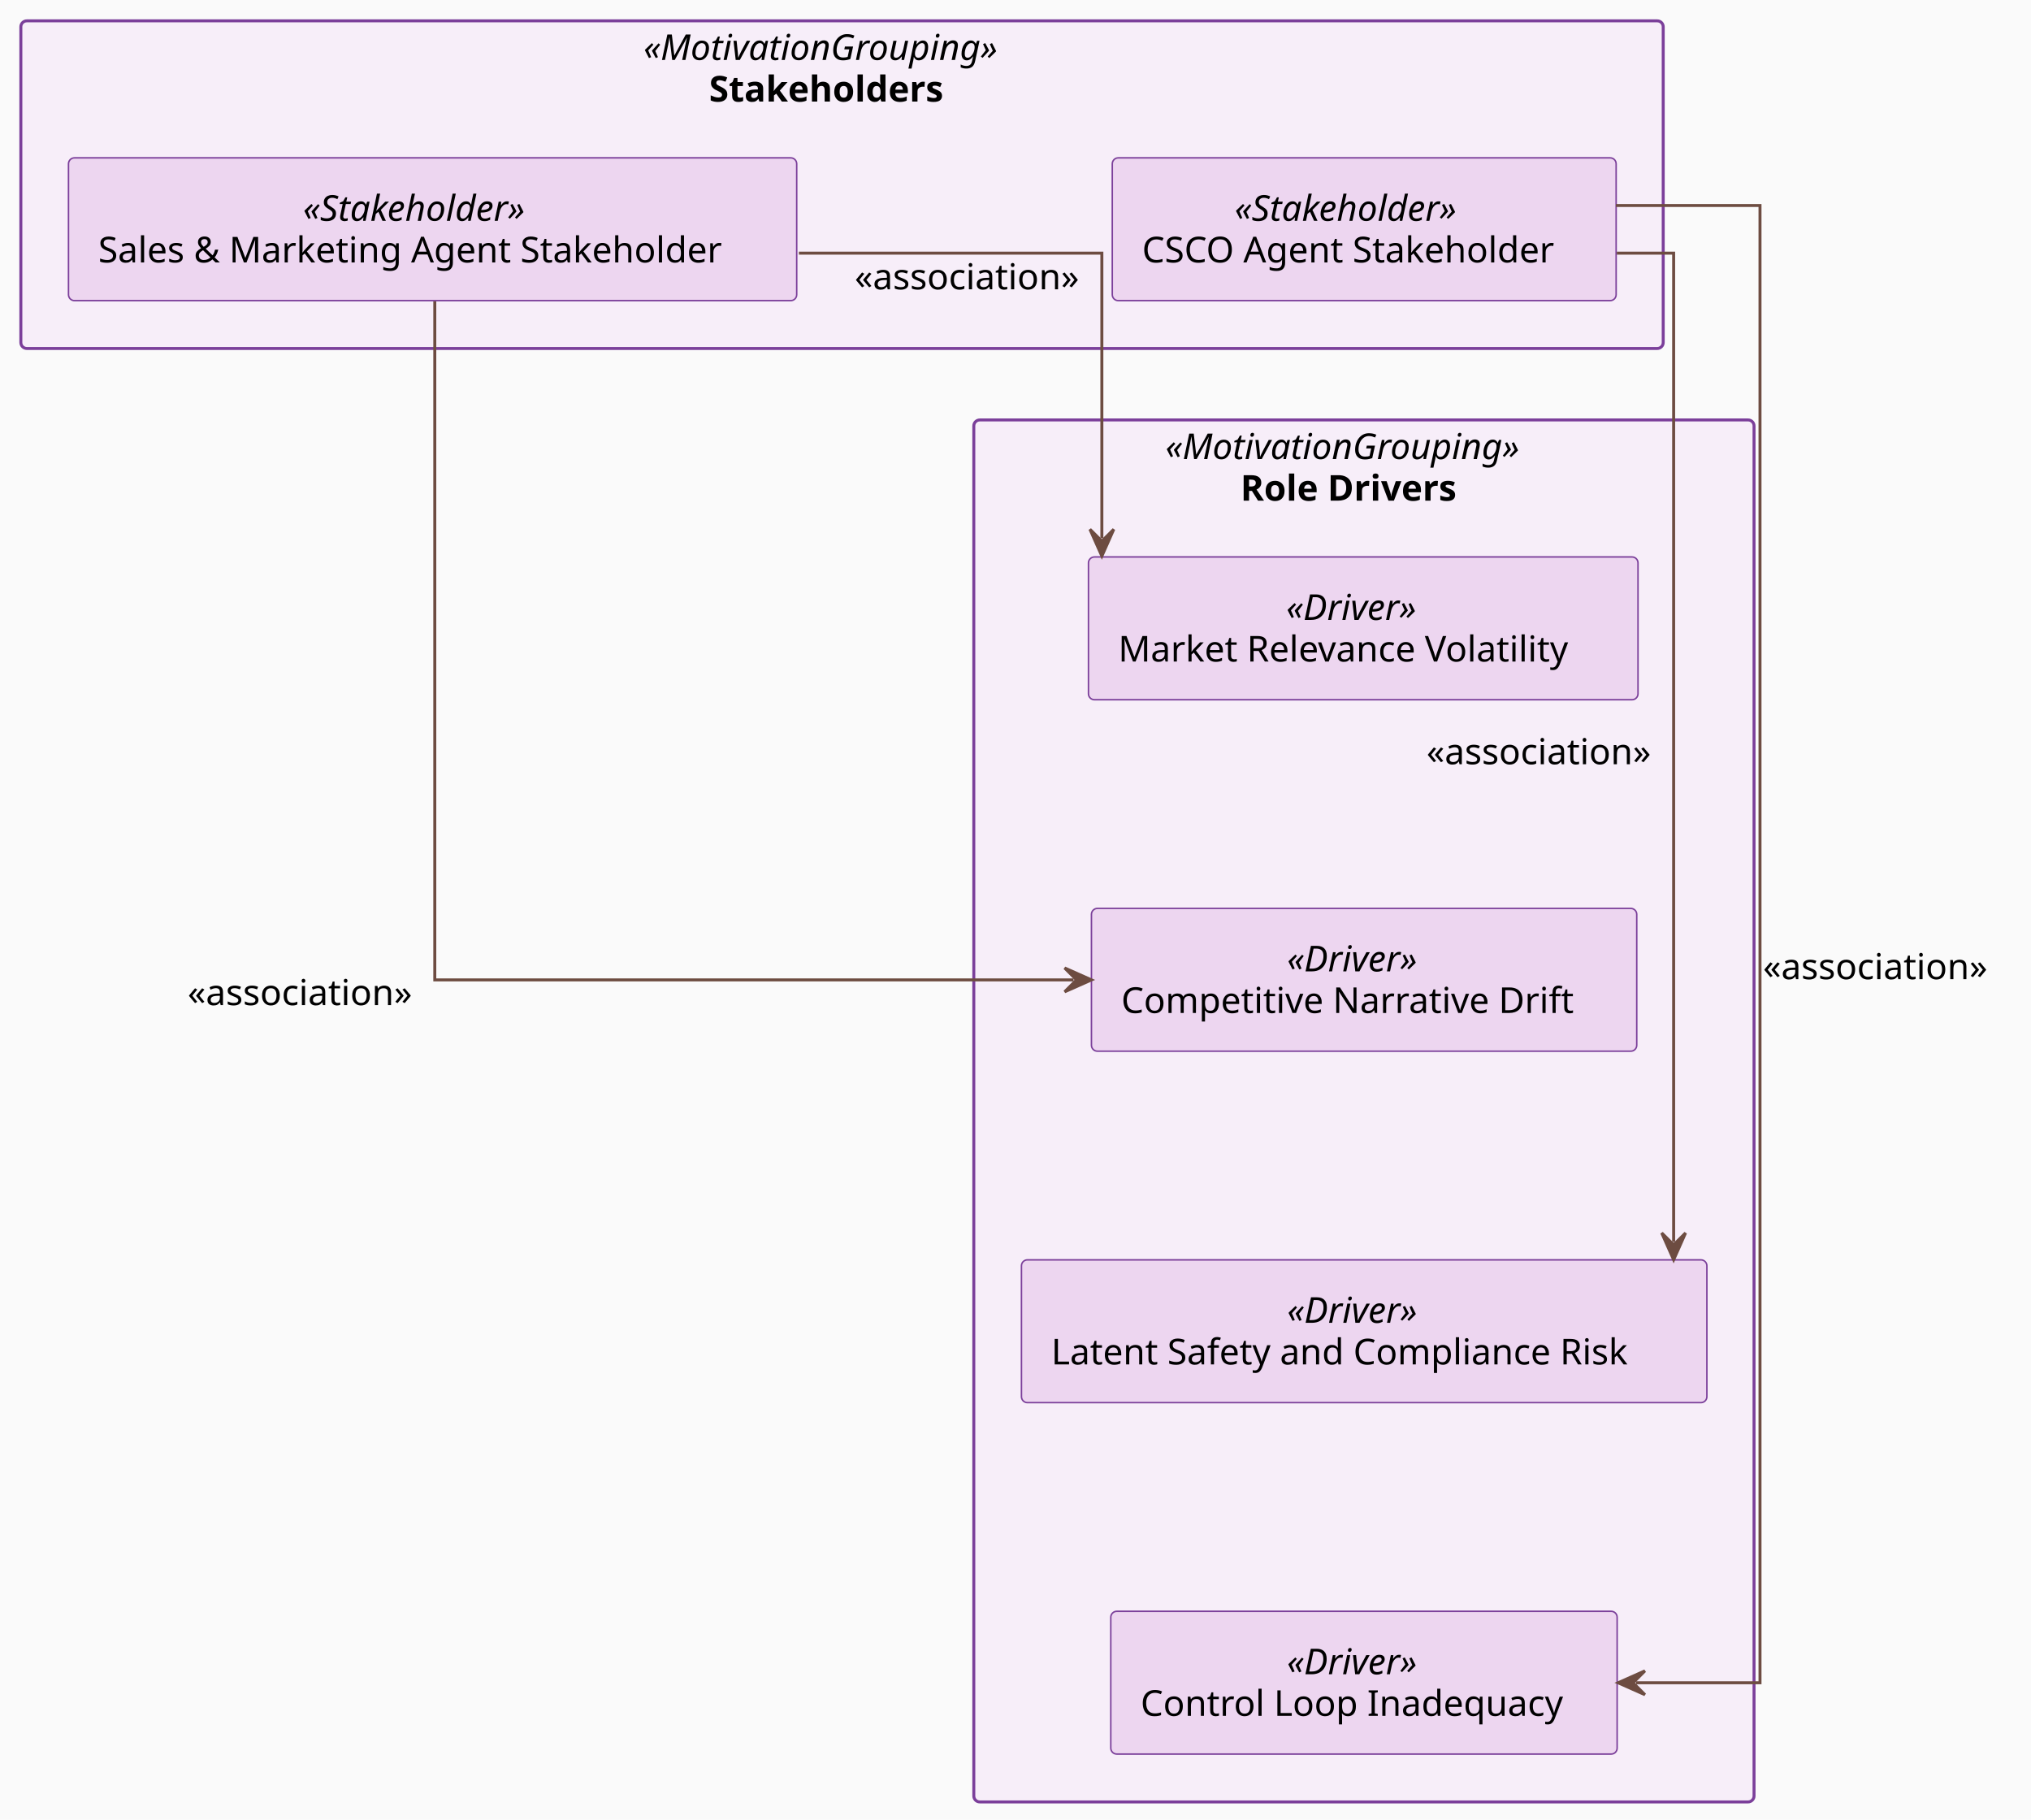
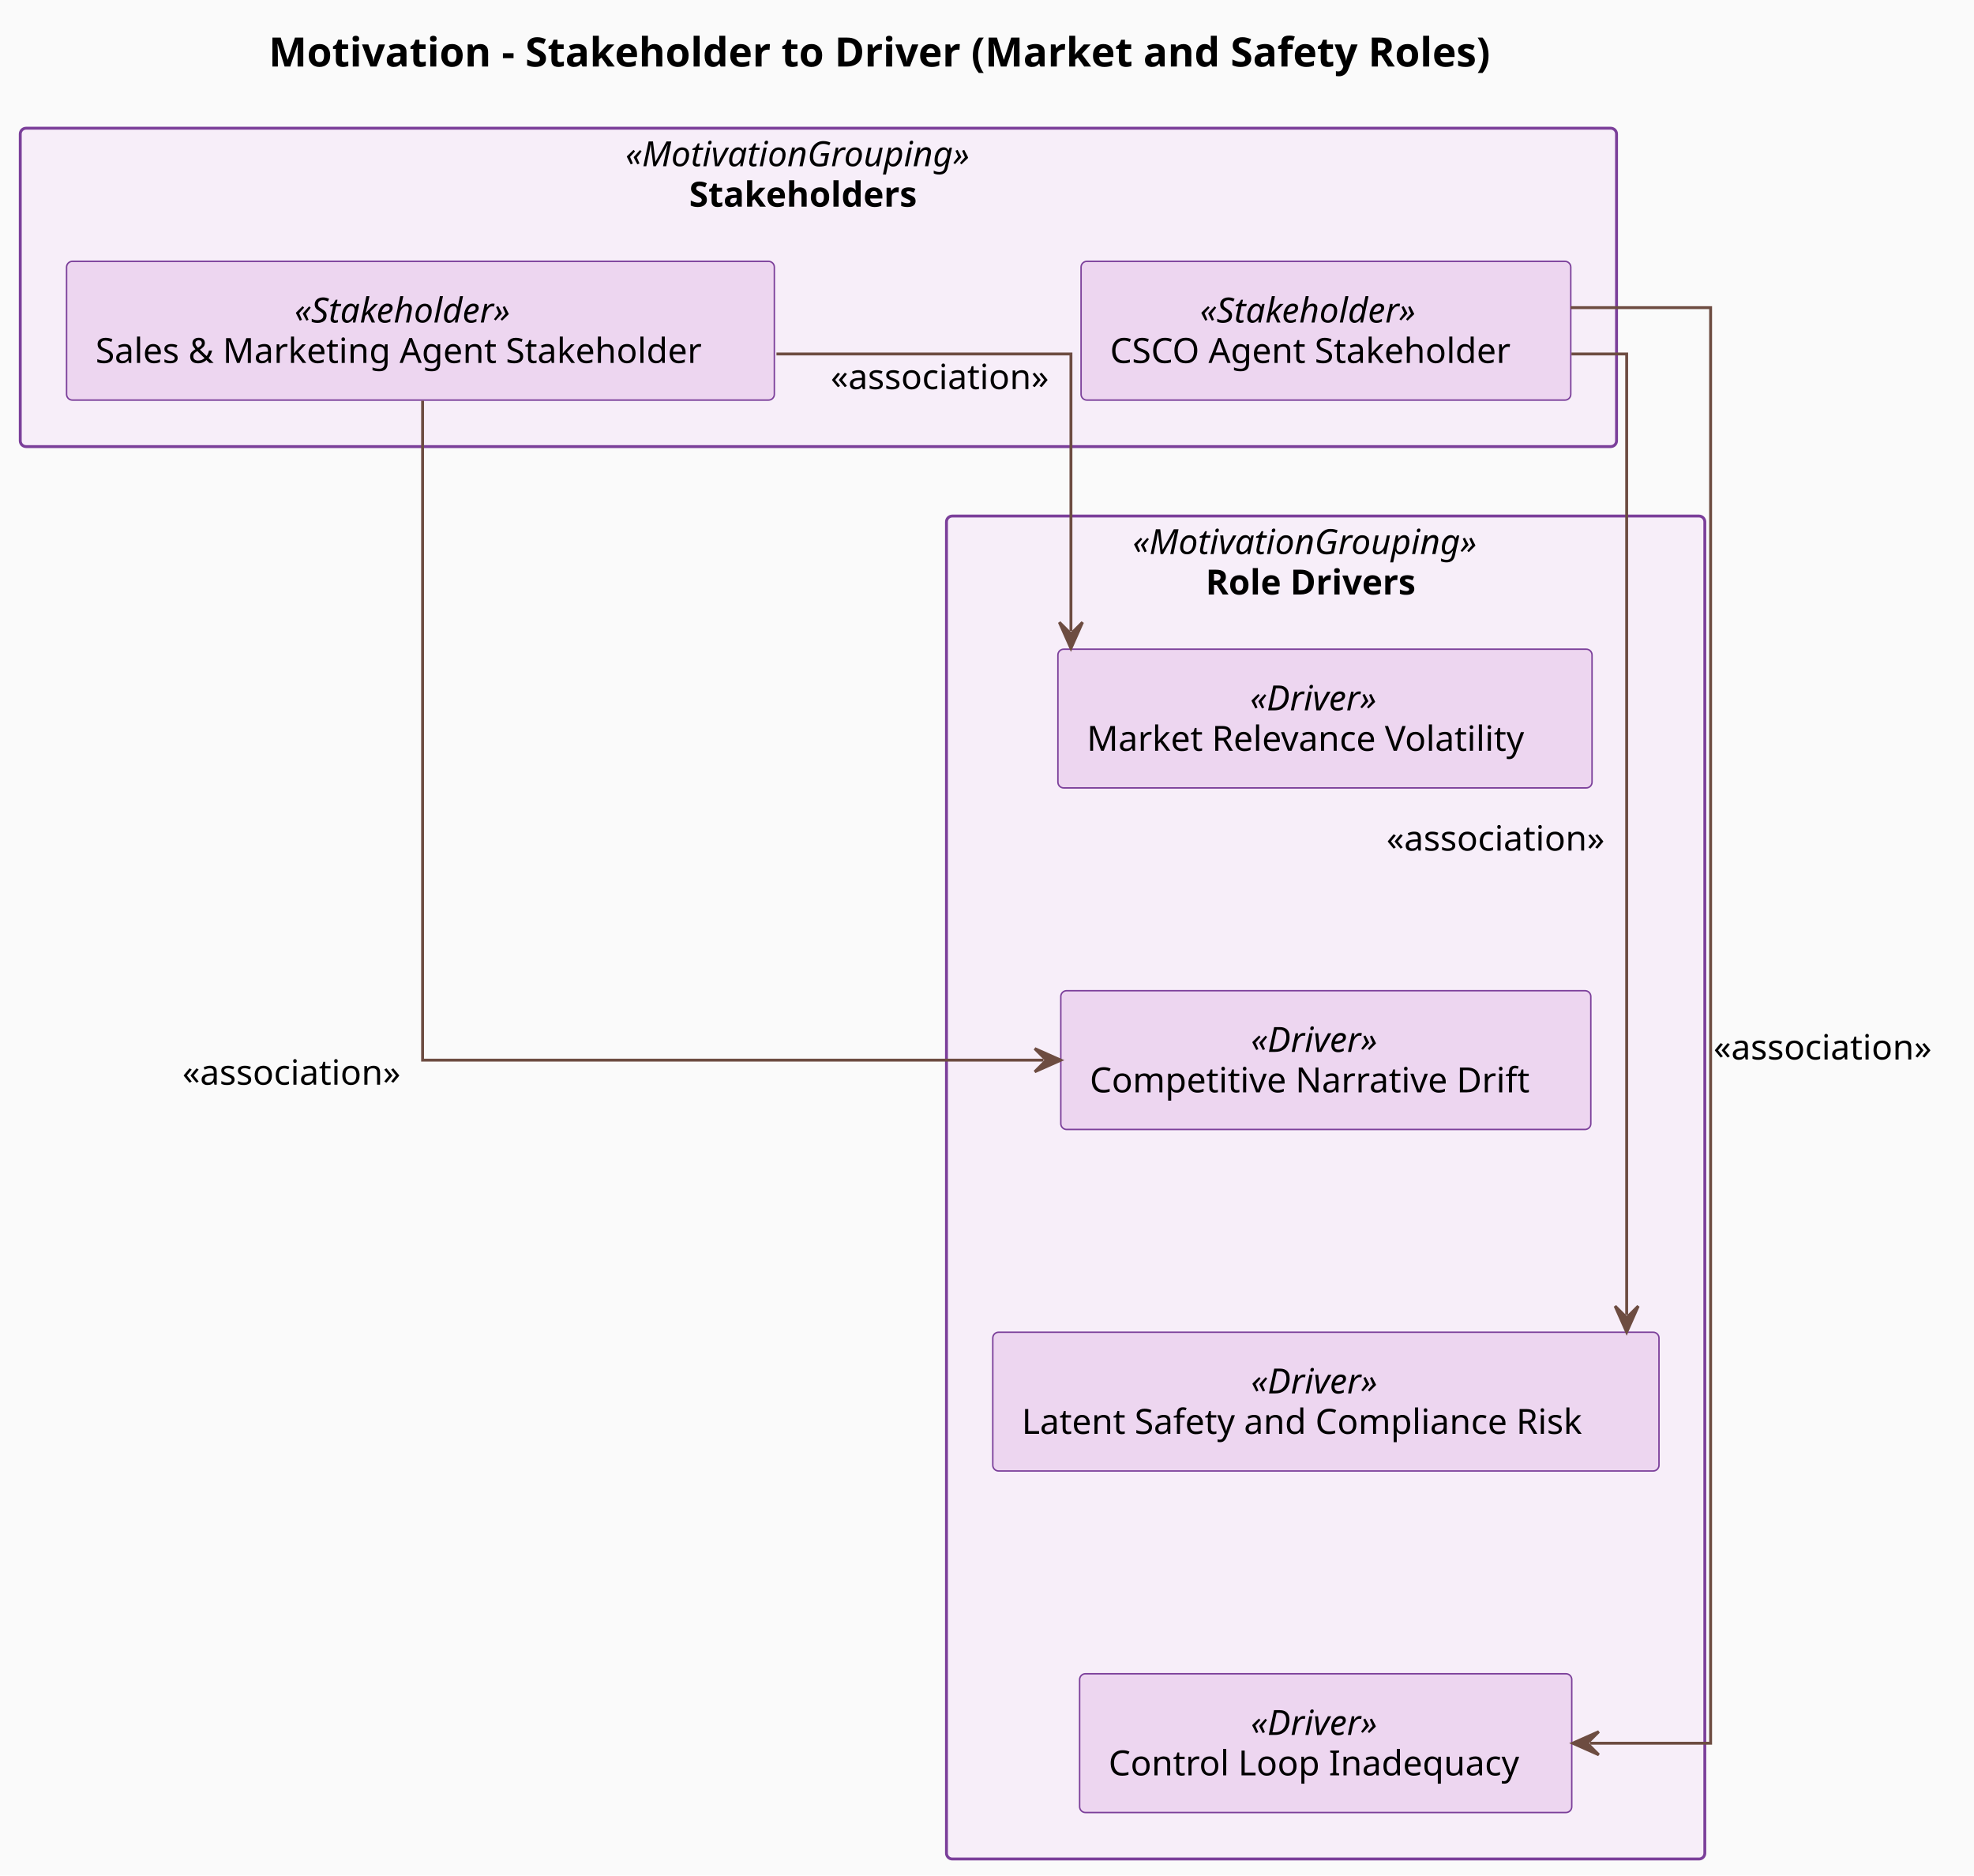
- <svg xmlns="http://www.w3.org/2000/svg" contentStyleType="text/css" data-diagram-type="DESCRIPTION" height="611px" preserveAspectRatio="none" style="width:682px;height:611px;background:#FAFAFA;" version="1.1" viewBox="0 0 682 611" width="682px" zoomAndPan="magnify">
+ <svg xmlns="http://www.w3.org/2000/svg" contentStyleType="text/css" data-diagram-type="DESCRIPTION" height="648px" preserveAspectRatio="none" style="width:682px;height:648px;background:#FAFAFA;" version="1.1" viewBox="0 0 682 648" width="682px" zoomAndPan="magnify">
  <defs />
  <g>
-     <rect fill="#FAFAFA" height="611" style="stroke:none;stroke-width:1;" width="682" x="0" y="0" />
-     <g class="cluster" data-entity="GRP_STK" data-source-line="34" data-uid="ent0002" id="cluster_GRP_STK">
-       <rect fill="#F7EEF9" height="110" rx="2" ry="2" style="stroke:#7B3F9A;stroke-width:1;" width="551.5" x="7" y="7" />
-       <text fill="#000000" font-family="sans-serif" font-size="12" font-style="italic" lengthAdjust="spacing" textLength="133.342" x="216.079" y="20.139">«MotivationGrouping»</text>
-       <text fill="#000000" font-family="sans-serif" font-size="12" font-weight="bold" lengthAdjust="spacing" textLength="89.285" x="238.107" y="34.107">Stakeholders</text>
+     <rect fill="#FAFAFA" height="648" style="stroke:none;stroke-width:1;" width="682" x="0" y="0" />
+     <text fill="#000000" font-family="sans-serif" font-size="14" font-weight="bold" lengthAdjust="spacing" textLength="482.46" x="92.847" y="22.995">Motivation - Stakeholder to Driver (Market and Safety Roles)</text>
+     <g class="cluster" data-entity="GRP_STK" data-source-line="35" data-uid="ent0002" id="cluster_GRP_STK">
+       <rect fill="#F7EEF9" height="110" rx="2" ry="2" style="stroke:#7B3F9A;stroke-width:1;" width="551.5" x="7" y="44.297" />
+       <text fill="#000000" font-family="sans-serif" font-size="12" font-style="italic" lengthAdjust="spacing" textLength="133.342" x="216.079" y="57.435">«MotivationGrouping»</text>
+       <text fill="#000000" font-family="sans-serif" font-size="12" font-weight="bold" lengthAdjust="spacing" textLength="89.285" x="238.107" y="71.404">Stakeholders</text>
    </g>
-     <g class="cluster" data-entity="GRP_DRV" data-source-line="39" data-uid="ent0005" id="cluster_GRP_DRV">
-       <rect fill="#F7EEF9" height="464" rx="2" ry="2" style="stroke:#7B3F9A;stroke-width:1;" width="262" x="327" y="141" />
-       <text fill="#000000" font-family="sans-serif" font-size="12" font-style="italic" lengthAdjust="spacing" textLength="133.342" x="391.329" y="154.139">«MotivationGrouping»</text>
-       <text fill="#000000" font-family="sans-serif" font-size="12" font-weight="bold" lengthAdjust="spacing" textLength="82.928" x="416.536" y="168.107">Role Drivers</text>
+     <g class="cluster" data-entity="GRP_DRV" data-source-line="40" data-uid="ent0005" id="cluster_GRP_DRV">
+       <rect fill="#F7EEF9" height="464" rx="2" ry="2" style="stroke:#7B3F9A;stroke-width:1;" width="262" x="327" y="178.297" />
+       <text fill="#000000" font-family="sans-serif" font-size="12" font-style="italic" lengthAdjust="spacing" textLength="133.342" x="391.329" y="191.435">«MotivationGrouping»</text>
+       <text fill="#000000" font-family="sans-serif" font-size="12" font-weight="bold" lengthAdjust="spacing" textLength="82.928" x="416.536" y="205.404">Role Drivers</text>
    </g>
-     <g class="entity" data-entity="STK_010" data-source-line="35" data-uid="ent0003" id="entity_STK_010">
-       <rect fill="#EDD6F0" height="47.938" rx="2" ry="2" style="stroke:#7B3F9A;stroke-width:0.5;" width="244.531" x="23" y="53" />
-       <text fill="#000000" font-family="sans-serif" font-size="12" font-style="italic" lengthAdjust="spacing" textLength="87.035" x="101.748" y="74.139">«Stakeholder»</text>
-       <text fill="#000000" font-family="sans-serif" font-size="12" lengthAdjust="spacing" textLength="224.531" x="33" y="88.107">Sales &amp; Marketing Agent Stakeholder</text>
+     <g class="entity" data-entity="STK_010" data-source-line="36" data-uid="ent0003" id="entity_STK_010">
+       <rect fill="#EDD6F0" height="47.938" rx="2" ry="2" style="stroke:#7B3F9A;stroke-width:0.5;" width="244.531" x="23" y="90.297" />
+       <text fill="#000000" font-family="sans-serif" font-size="12" font-style="italic" lengthAdjust="spacing" textLength="87.035" x="101.748" y="111.436">«Stakeholder»</text>
+       <text fill="#000000" font-family="sans-serif" font-size="12" lengthAdjust="spacing" textLength="224.531" x="33" y="125.404">Sales &amp; Marketing Agent Stakeholder</text>
    </g>
-     <g class="entity" data-entity="STK_011" data-source-line="36" data-uid="ent0004" id="entity_STK_011">
-       <rect fill="#EDD6F0" height="47.938" rx="2" ry="2" style="stroke:#7B3F9A;stroke-width:0.5;" width="169.191" x="373.5" y="53" />
-       <text fill="#000000" font-family="sans-serif" font-size="12" font-style="italic" lengthAdjust="spacing" textLength="87.035" x="414.578" y="74.139">«Stakeholder»</text>
-       <text fill="#000000" font-family="sans-serif" font-size="12" lengthAdjust="spacing" textLength="149.191" x="383.5" y="88.107">CSCO Agent Stakeholder</text>
+     <g class="entity" data-entity="STK_011" data-source-line="37" data-uid="ent0004" id="entity_STK_011">
+       <rect fill="#EDD6F0" height="47.938" rx="2" ry="2" style="stroke:#7B3F9A;stroke-width:0.5;" width="169.191" x="373.5" y="90.297" />
+       <text fill="#000000" font-family="sans-serif" font-size="12" font-style="italic" lengthAdjust="spacing" textLength="87.035" x="414.578" y="111.436">«Stakeholder»</text>
+       <text fill="#000000" font-family="sans-serif" font-size="12" lengthAdjust="spacing" textLength="149.191" x="383.5" y="125.404">CSCO Agent Stakeholder</text>
    </g>
-     <g class="entity" data-entity="DRV_010" data-source-line="40" data-uid="ent0006" id="entity_DRV_010">
-       <rect fill="#EDD6F0" height="47.938" rx="2" ry="2" style="stroke:#7B3F9A;stroke-width:0.5;" width="184.537" x="365.5" y="187" />
-       <text fill="#000000" font-family="sans-serif" font-size="12" font-style="italic" lengthAdjust="spacing" textLength="51.738" x="431.899" y="208.139">«Driver»</text>
-       <text fill="#000000" font-family="sans-serif" font-size="12" lengthAdjust="spacing" textLength="164.537" x="375.5" y="222.107">Market Relevance Volatility</text>
+     <g class="entity" data-entity="DRV_010" data-source-line="41" data-uid="ent0006" id="entity_DRV_010">
+       <rect fill="#EDD6F0" height="47.938" rx="2" ry="2" style="stroke:#7B3F9A;stroke-width:0.5;" width="184.537" x="365.5" y="224.297" />
+       <text fill="#000000" font-family="sans-serif" font-size="12" font-style="italic" lengthAdjust="spacing" textLength="51.738" x="431.899" y="245.435">«Driver»</text>
+       <text fill="#000000" font-family="sans-serif" font-size="12" lengthAdjust="spacing" textLength="164.537" x="375.5" y="259.404">Market Relevance Volatility</text>
    </g>
-     <g class="entity" data-entity="DRV_019" data-source-line="41" data-uid="ent0007" id="entity_DRV_019">
-       <rect fill="#EDD6F0" height="47.938" rx="2" ry="2" style="stroke:#7B3F9A;stroke-width:0.5;" width="183.113" x="366.5" y="305" />
-       <text fill="#000000" font-family="sans-serif" font-size="12" font-style="italic" lengthAdjust="spacing" textLength="51.738" x="432.188" y="326.139">«Driver»</text>
-       <text fill="#000000" font-family="sans-serif" font-size="12" lengthAdjust="spacing" textLength="163.113" x="376.5" y="340.107">Competitive Narrative Drift</text>
+     <g class="entity" data-entity="DRV_019" data-source-line="42" data-uid="ent0007" id="entity_DRV_019">
+       <rect fill="#EDD6F0" height="47.938" rx="2" ry="2" style="stroke:#7B3F9A;stroke-width:0.5;" width="183.113" x="366.5" y="342.297" />
+       <text fill="#000000" font-family="sans-serif" font-size="12" font-style="italic" lengthAdjust="spacing" textLength="51.738" x="432.188" y="363.435">«Driver»</text>
+       <text fill="#000000" font-family="sans-serif" font-size="12" lengthAdjust="spacing" textLength="163.113" x="376.5" y="377.404">Competitive Narrative Drift</text>
    </g>
-     <g class="entity" data-entity="DRV_011" data-source-line="42" data-uid="ent0008" id="entity_DRV_011">
-       <rect fill="#EDD6F0" height="47.938" rx="2" ry="2" style="stroke:#7B3F9A;stroke-width:0.5;" width="230.164" x="343" y="423" />
-       <text fill="#000000" font-family="sans-serif" font-size="12" font-style="italic" lengthAdjust="spacing" textLength="51.738" x="432.213" y="444.139">«Driver»</text>
-       <text fill="#000000" font-family="sans-serif" font-size="12" lengthAdjust="spacing" textLength="210.164" x="353" y="458.107">Latent Safety and Compliance Risk</text>
+     <g class="entity" data-entity="DRV_011" data-source-line="43" data-uid="ent0008" id="entity_DRV_011">
+       <rect fill="#EDD6F0" height="47.938" rx="2" ry="2" style="stroke:#7B3F9A;stroke-width:0.5;" width="230.164" x="343" y="460.297" />
+       <text fill="#000000" font-family="sans-serif" font-size="12" font-style="italic" lengthAdjust="spacing" textLength="51.738" x="432.213" y="481.435">«Driver»</text>
+       <text fill="#000000" font-family="sans-serif" font-size="12" lengthAdjust="spacing" textLength="210.164" x="353" y="495.404">Latent Safety and Compliance Risk</text>
    </g>
-     <g class="entity" data-entity="DRV_020" data-source-line="43" data-uid="ent0009" id="entity_DRV_020">
-       <rect fill="#EDD6F0" height="47.938" rx="2" ry="2" style="stroke:#7B3F9A;stroke-width:0.5;" width="170.029" x="373" y="541" />
-       <text fill="#000000" font-family="sans-serif" font-size="12" font-style="italic" lengthAdjust="spacing" textLength="51.738" x="432.146" y="562.139">«Driver»</text>
-       <text fill="#000000" font-family="sans-serif" font-size="12" lengthAdjust="spacing" textLength="150.029" x="383" y="576.107">Control Loop Inadequacy</text>
+     <g class="entity" data-entity="DRV_020" data-source-line="44" data-uid="ent0009" id="entity_DRV_020">
+       <rect fill="#EDD6F0" height="47.938" rx="2" ry="2" style="stroke:#7B3F9A;stroke-width:0.5;" width="170.029" x="373" y="578.297" />
+       <text fill="#000000" font-family="sans-serif" font-size="12" font-style="italic" lengthAdjust="spacing" textLength="51.738" x="432.146" y="599.436">«Driver»</text>
+       <text fill="#000000" font-family="sans-serif" font-size="12" lengthAdjust="spacing" textLength="150.029" x="383" y="613.404">Control Loop Inadequacy</text>
    </g>
-     <g class="link" data-entity-1="STK_010" data-entity-2="DRV_010" data-source-line="48" data-uid="lnk11" id="link_STK_010_DRV_010">
-       <path d="M268.26,85 C320.67,85 370,85 370,85 C370,85 370,144.09 370,180.71" fill="none" id="STK_010-to-DRV_010" style="stroke:#6D4C41;stroke-width:1;" />
-       <polygon fill="#6D4C41" points="370,186.71,374,177.71,370,181.71,366,177.71,370,186.71" style="stroke:#6D4C41;stroke-width:1;" />
-       <text fill="#000000" font-family="sans-serif" font-size="12" lengthAdjust="spacing" textLength="82.154" x="286.98" y="97.139">«association»</text>
+     <g class="link" data-entity-1="STK_010" data-entity-2="DRV_010" data-source-line="49" data-uid="lnk11" id="link_STK_010_DRV_010">
+       <path d="M268.26,122.297 C320.67,122.297 370,122.297 370,122.297 C370,122.297 370,181.387 370,218.007" fill="none" id="STK_010-to-DRV_010" style="stroke:#6D4C41;stroke-width:1;" />
+       <polygon fill="#6D4C41" points="370,224.007,374,215.007,370,219.007,366,215.007,370,224.007" style="stroke:#6D4C41;stroke-width:1;" />
+       <text fill="#000000" font-family="sans-serif" font-size="12" lengthAdjust="spacing" textLength="82.154" x="286.98" y="134.435">«association»</text>
    </g>
-     <g class="link" data-entity-1="STK_010" data-entity-2="DRV_019" data-source-line="49" data-uid="lnk12" id="link_STK_010_DRV_019">
-       <path d="M146,101.16 C146,164.24 146,329 146,329 C146,329 268.44,329 360.5,329" fill="none" id="STK_010-to-DRV_019" style="stroke:#6D4C41;stroke-width:1;" />
-       <polygon fill="#6D4C41" points="366.5,329,357.5,325,361.5,329,357.5,333,366.5,329" style="stroke:#6D4C41;stroke-width:1;" />
-       <text fill="#000000" font-family="sans-serif" font-size="12" lengthAdjust="spacing" textLength="82.154" x="63" y="337.469">«association»</text>
+     <g class="link" data-entity-1="STK_010" data-entity-2="DRV_019" data-source-line="50" data-uid="lnk12" id="link_STK_010_DRV_019">
+       <path d="M146,138.457 C146,201.537 146,366.297 146,366.297 C146,366.297 268.44,366.297 360.5,366.297" fill="none" id="STK_010-to-DRV_019" style="stroke:#6D4C41;stroke-width:1;" />
+       <polygon fill="#6D4C41" points="366.5,366.297,357.5,362.297,361.5,366.297,357.5,370.297,366.5,366.297" style="stroke:#6D4C41;stroke-width:1;" />
+       <text fill="#000000" font-family="sans-serif" font-size="12" lengthAdjust="spacing" textLength="82.154" x="63" y="374.765">«association»</text>
    </g>
-     <g class="link" data-entity-1="STK_011" data-entity-2="DRV_011" data-source-line="50" data-uid="lnk13" id="link_STK_011_DRV_011">
-       <path d="M542.92,85 C554.22,85 562,85 562,85 C562,85 562,336.12 562,416.97" fill="none" id="STK_011-to-DRV_011" style="stroke:#6D4C41;stroke-width:1;" />
-       <polygon fill="#6D4C41" points="562,422.97,566,413.97,562,417.97,558,413.97,562,422.97" style="stroke:#6D4C41;stroke-width:1;" />
-       <text fill="#000000" font-family="sans-serif" font-size="12" lengthAdjust="spacing" textLength="82.154" x="479" y="256.589">«association»</text>
+     <g class="link" data-entity-1="STK_011" data-entity-2="DRV_011" data-source-line="51" data-uid="lnk13" id="link_STK_011_DRV_011">
+       <path d="M542.92,122.297 C554.22,122.297 562,122.297 562,122.297 C562,122.297 562,373.417 562,454.267" fill="none" id="STK_011-to-DRV_011" style="stroke:#6D4C41;stroke-width:1;" />
+       <polygon fill="#6D4C41" points="562,460.267,566,451.267,562,455.267,558,451.267,562,460.267" style="stroke:#6D4C41;stroke-width:1;" />
+       <text fill="#000000" font-family="sans-serif" font-size="12" lengthAdjust="spacing" textLength="82.154" x="479" y="293.885">«association»</text>
    </g>
-     <g class="link" data-entity-1="STK_011" data-entity-2="DRV_020" data-source-line="51" data-uid="lnk14" id="link_STK_011_DRV_020">
-       <path d="M542.61,69 C568.84,69 591,69 591,69 C591,69 591,565 591,565 C591,565 575.26,565 549.36,565" fill="none" id="STK_011-to-DRV_020" style="stroke:#6D4C41;stroke-width:1;" />
-       <polygon fill="#6D4C41" points="543.36,565,552.36,569,548.36,565,552.36,561,543.36,565" style="stroke:#6D4C41;stroke-width:1;" />
-       <text fill="#000000" font-family="sans-serif" font-size="12" lengthAdjust="spacing" textLength="82.154" x="592" y="328.759">«association»</text>
+     <g class="link" data-entity-1="STK_011" data-entity-2="DRV_020" data-source-line="52" data-uid="lnk14" id="link_STK_011_DRV_020">
+       <path d="M542.61,106.297 C568.84,106.297 591,106.297 591,106.297 C591,106.297 591,602.297 591,602.297 C591,602.297 575.26,602.297 549.36,602.297" fill="none" id="STK_011-to-DRV_020" style="stroke:#6D4C41;stroke-width:1;" />
+       <polygon fill="#6D4C41" points="543.36,602.297,552.36,606.297,548.36,602.297,552.36,598.297,543.36,602.297" style="stroke:#6D4C41;stroke-width:1;" />
+       <text fill="#000000" font-family="sans-serif" font-size="12" lengthAdjust="spacing" textLength="82.154" x="592" y="366.055">«association»</text>
    </g>
  </g>
</svg>
